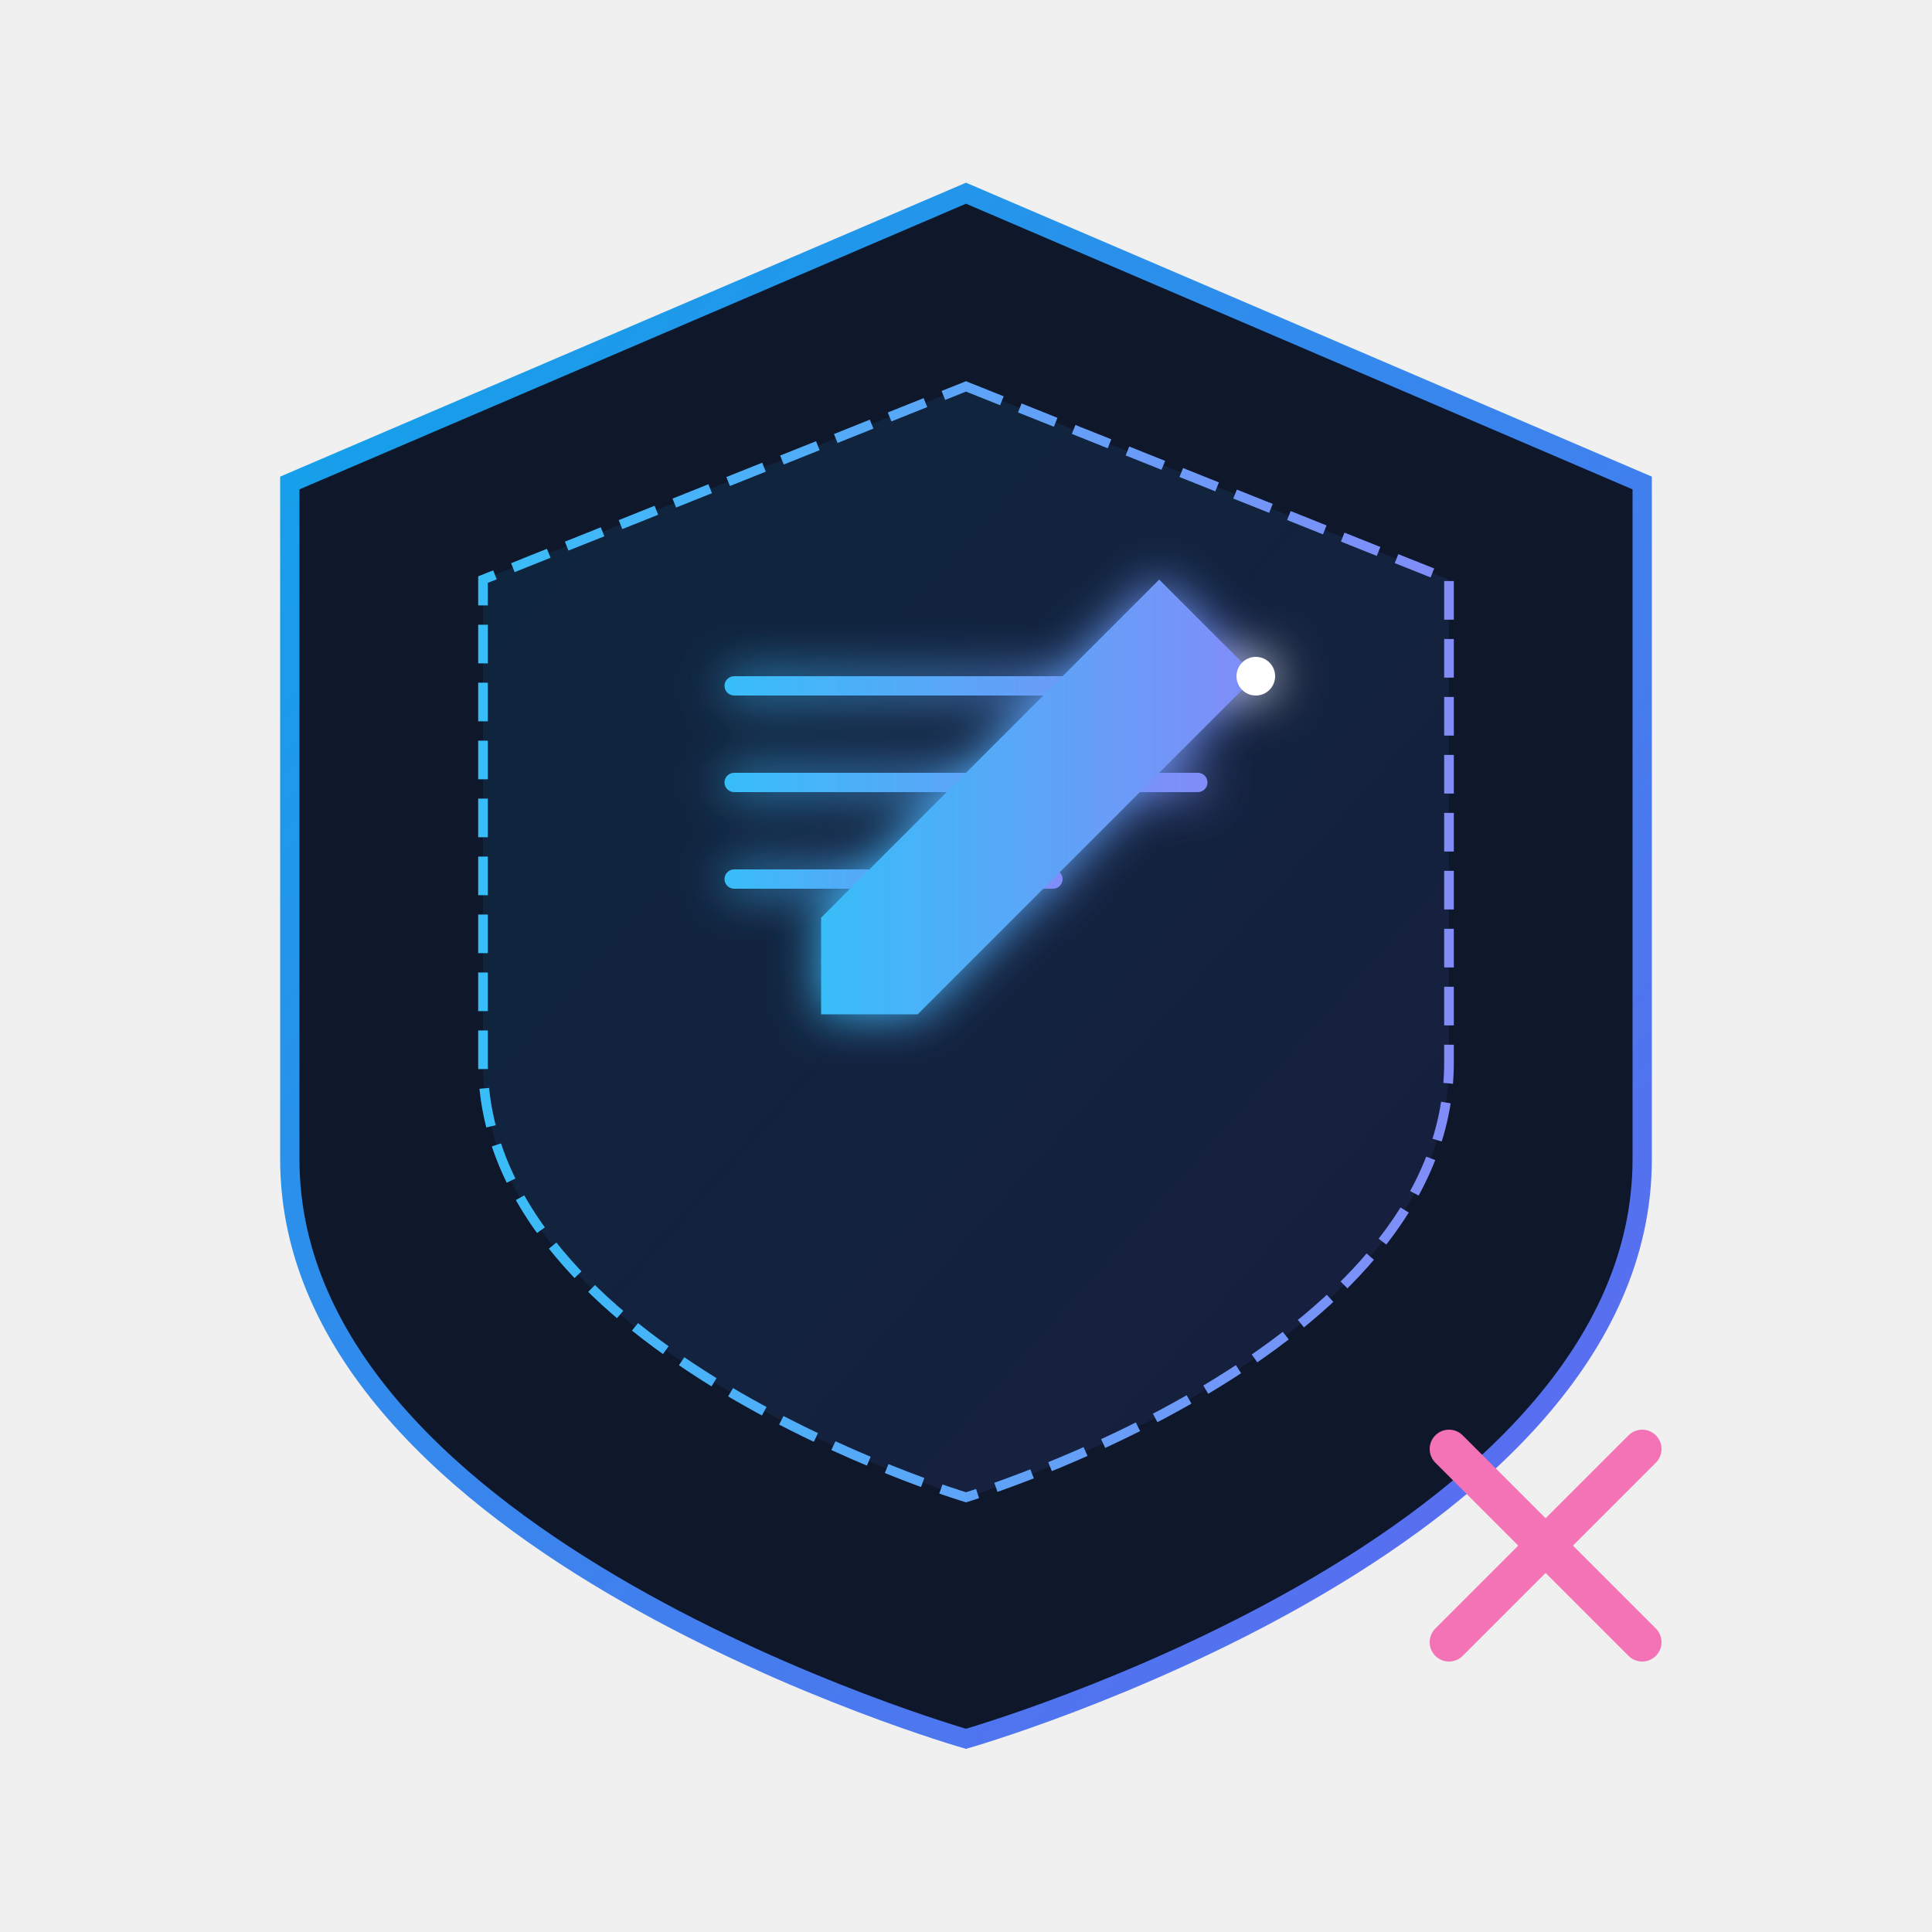
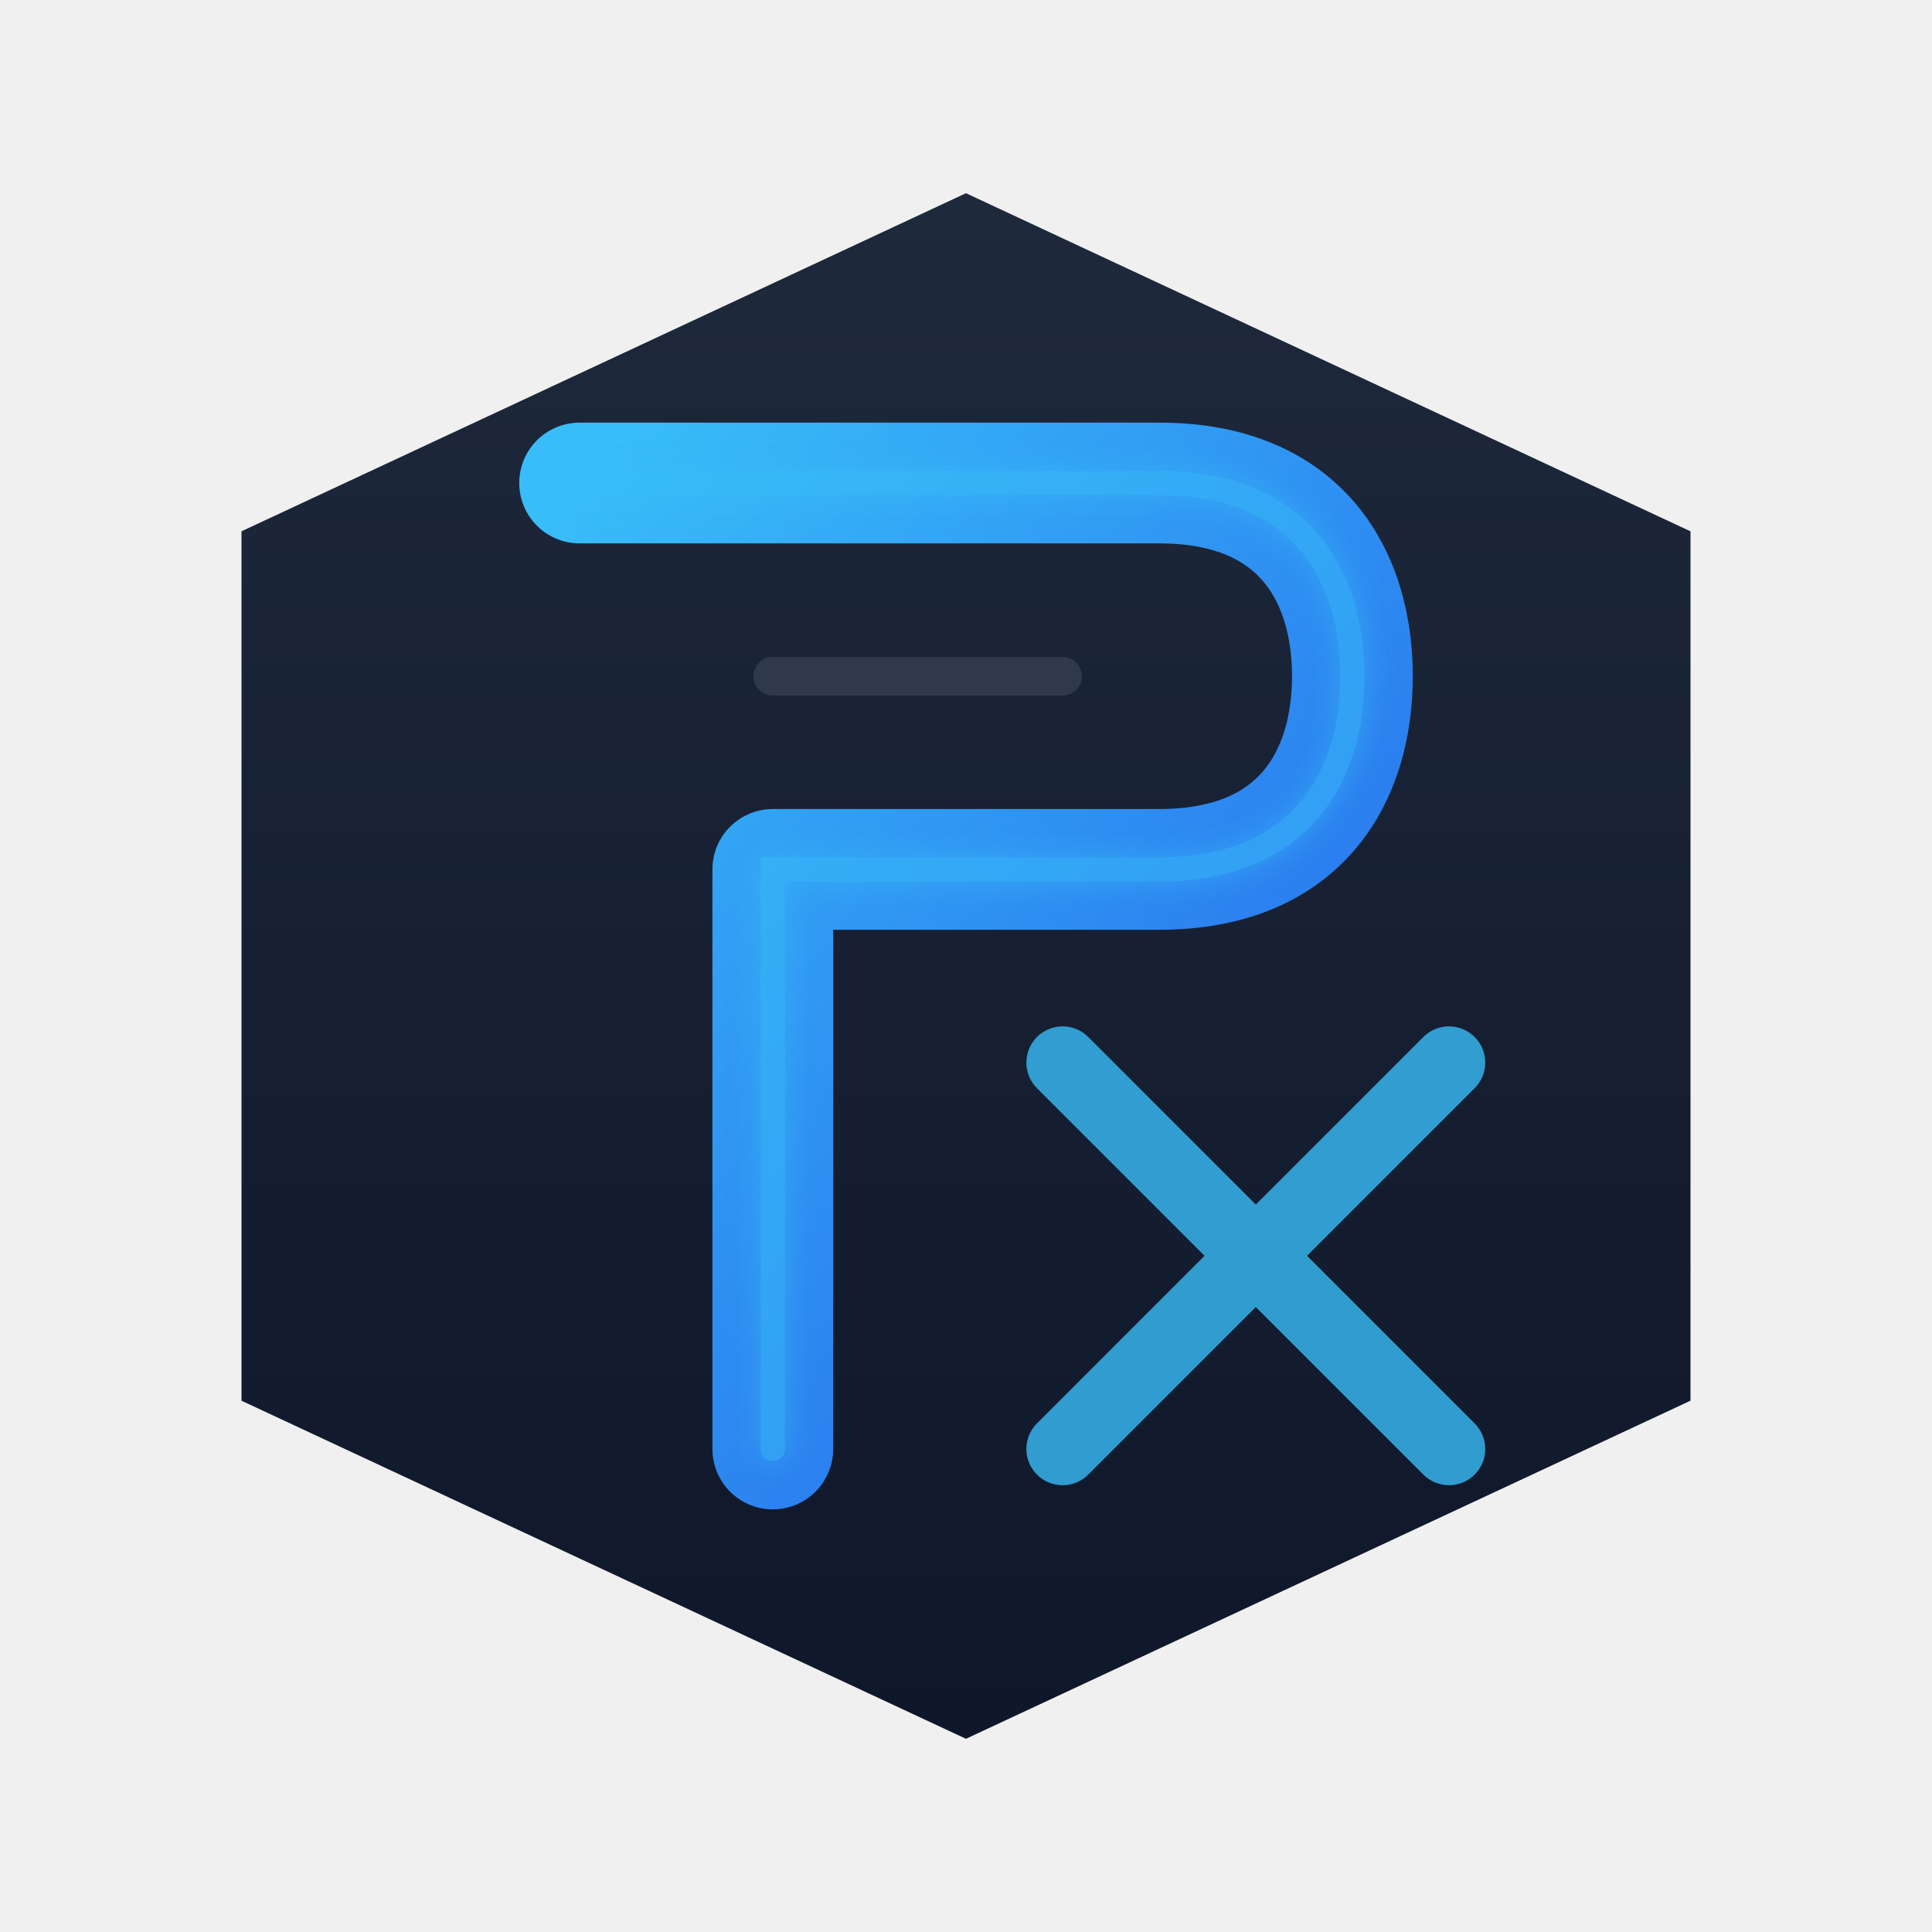
<svg xmlns="http://www.w3.org/2000/svg" width="400" height="400" viewBox="0 0 400 400">
  <defs>
-     <linearGradient id="mainGrad" x1="0%" y1="0%" x2="100%" y2="100%">
-       <stop offset="0%" style="stop-color:#0ea5e9;stop-opacity:1" />
-       <stop offset="100%" style="stop-color:#6366f1;stop-opacity:1" />
+     <linearGradient id="corpGrad" x1="0%" y1="0%" x2="0%" y2="100%">
+       <stop offset="0%" style="stop-color:#1e293b;stop-opacity:1" />
+       <stop offset="100%" style="stop-color:#0f172a;stop-opacity:1" />
    </linearGradient>
-     <linearGradient id="accentGrad" x1="0%" y1="0%" x2="100%" y2="0%">
+     <linearGradient id="accentBlue" x1="0%" y1="0%" x2="100%" y2="100%">
      <stop offset="0%" style="stop-color:#38bdf8;stop-opacity:1" />
-       <stop offset="100%" style="stop-color:#818cf8;stop-opacity:1" />
+       <stop offset="100%" style="stop-color:#2563eb;stop-opacity:1" />
    </linearGradient>
+   </defs>
+   <path d="M200 40 L350 110 L350 290 L200 360 L50 290 L50 110 Z" fill="url(#corpGrad)" />
+   <path d="M120 100 L240 100 C270 100 280 120 280 140 C280 160 270 180 240 180 L160 180 L160 300" fill="none" stroke="url(#accentBlue)" stroke-width="25" stroke-linecap="round" stroke-linejoin="round" />
+   <path d="M220 220 L300 300 M300 220 L220 300" stroke="#38bdf8" stroke-width="15" stroke-linecap="round" opacity="0.8" />
+   <line x1="160" y1="140" x2="220" y2="140" stroke="#f8fafc" stroke-width="8" stroke-linecap="round" opacity="0.1" />
+   <path d="M120 100 L240 100 C270 100 280 120 280 140 C280 160 270 180 240 180 L160 180 L160 300" fill="none" stroke="#38bdf8" stroke-width="5" stroke-linecap="round" filter="url(#glow)" opacity="0.5" />
+   <defs>
    <filter id="glow" x="-20%" y="-20%" width="140%" height="140%">
-       <feGaussianBlur stdDeviation="5" result="blur" />
+       <feGaussianBlur stdDeviation="3" result="blur" />
      <feComposite in="SourceGraphic" in2="blur" operator="over" />
    </filter>
  </defs>
-   <path d="M200 40 L340 100 L340 240 C340 320 200 360 200 360 C200 360 60 320 60 240 L60 100 L200 40 Z" fill="#0f172a" stroke="url(#mainGrad)" stroke-width="4" />
-   <path d="M200 80 L300 120 L300 220 C300 280 200 310 200 310 C200 310 100 280 100 220 L100 120 L200 80 Z" fill="url(#mainGrad)" fill-opacity="0.1" stroke="url(#accentGrad)" stroke-width="2" stroke-dasharray="8 4" />
-   <g filter="url(#glow)">
-     <rect x="150" y="140" width="100" height="4" rx="2" fill="url(#accentGrad)" />
-     <rect x="150" y="160" width="100" height="4" rx="2" fill="url(#accentGrad)" />
-     <rect x="150" y="180" width="70" height="4" rx="2" fill="url(#accentGrad)" />
-     <path d="M240 120 L260 140 L190 210 L170 210 L170 190 Z" fill="url(#accentGrad)" />
-     <circle cx="260" cy="140" r="4" fill="#fff" />
-   </g>
-   <path d="M300 300 L340 340 M340 300 L300 340" stroke="#f472b6" stroke-width="8" stroke-linecap="round" />
</svg>
